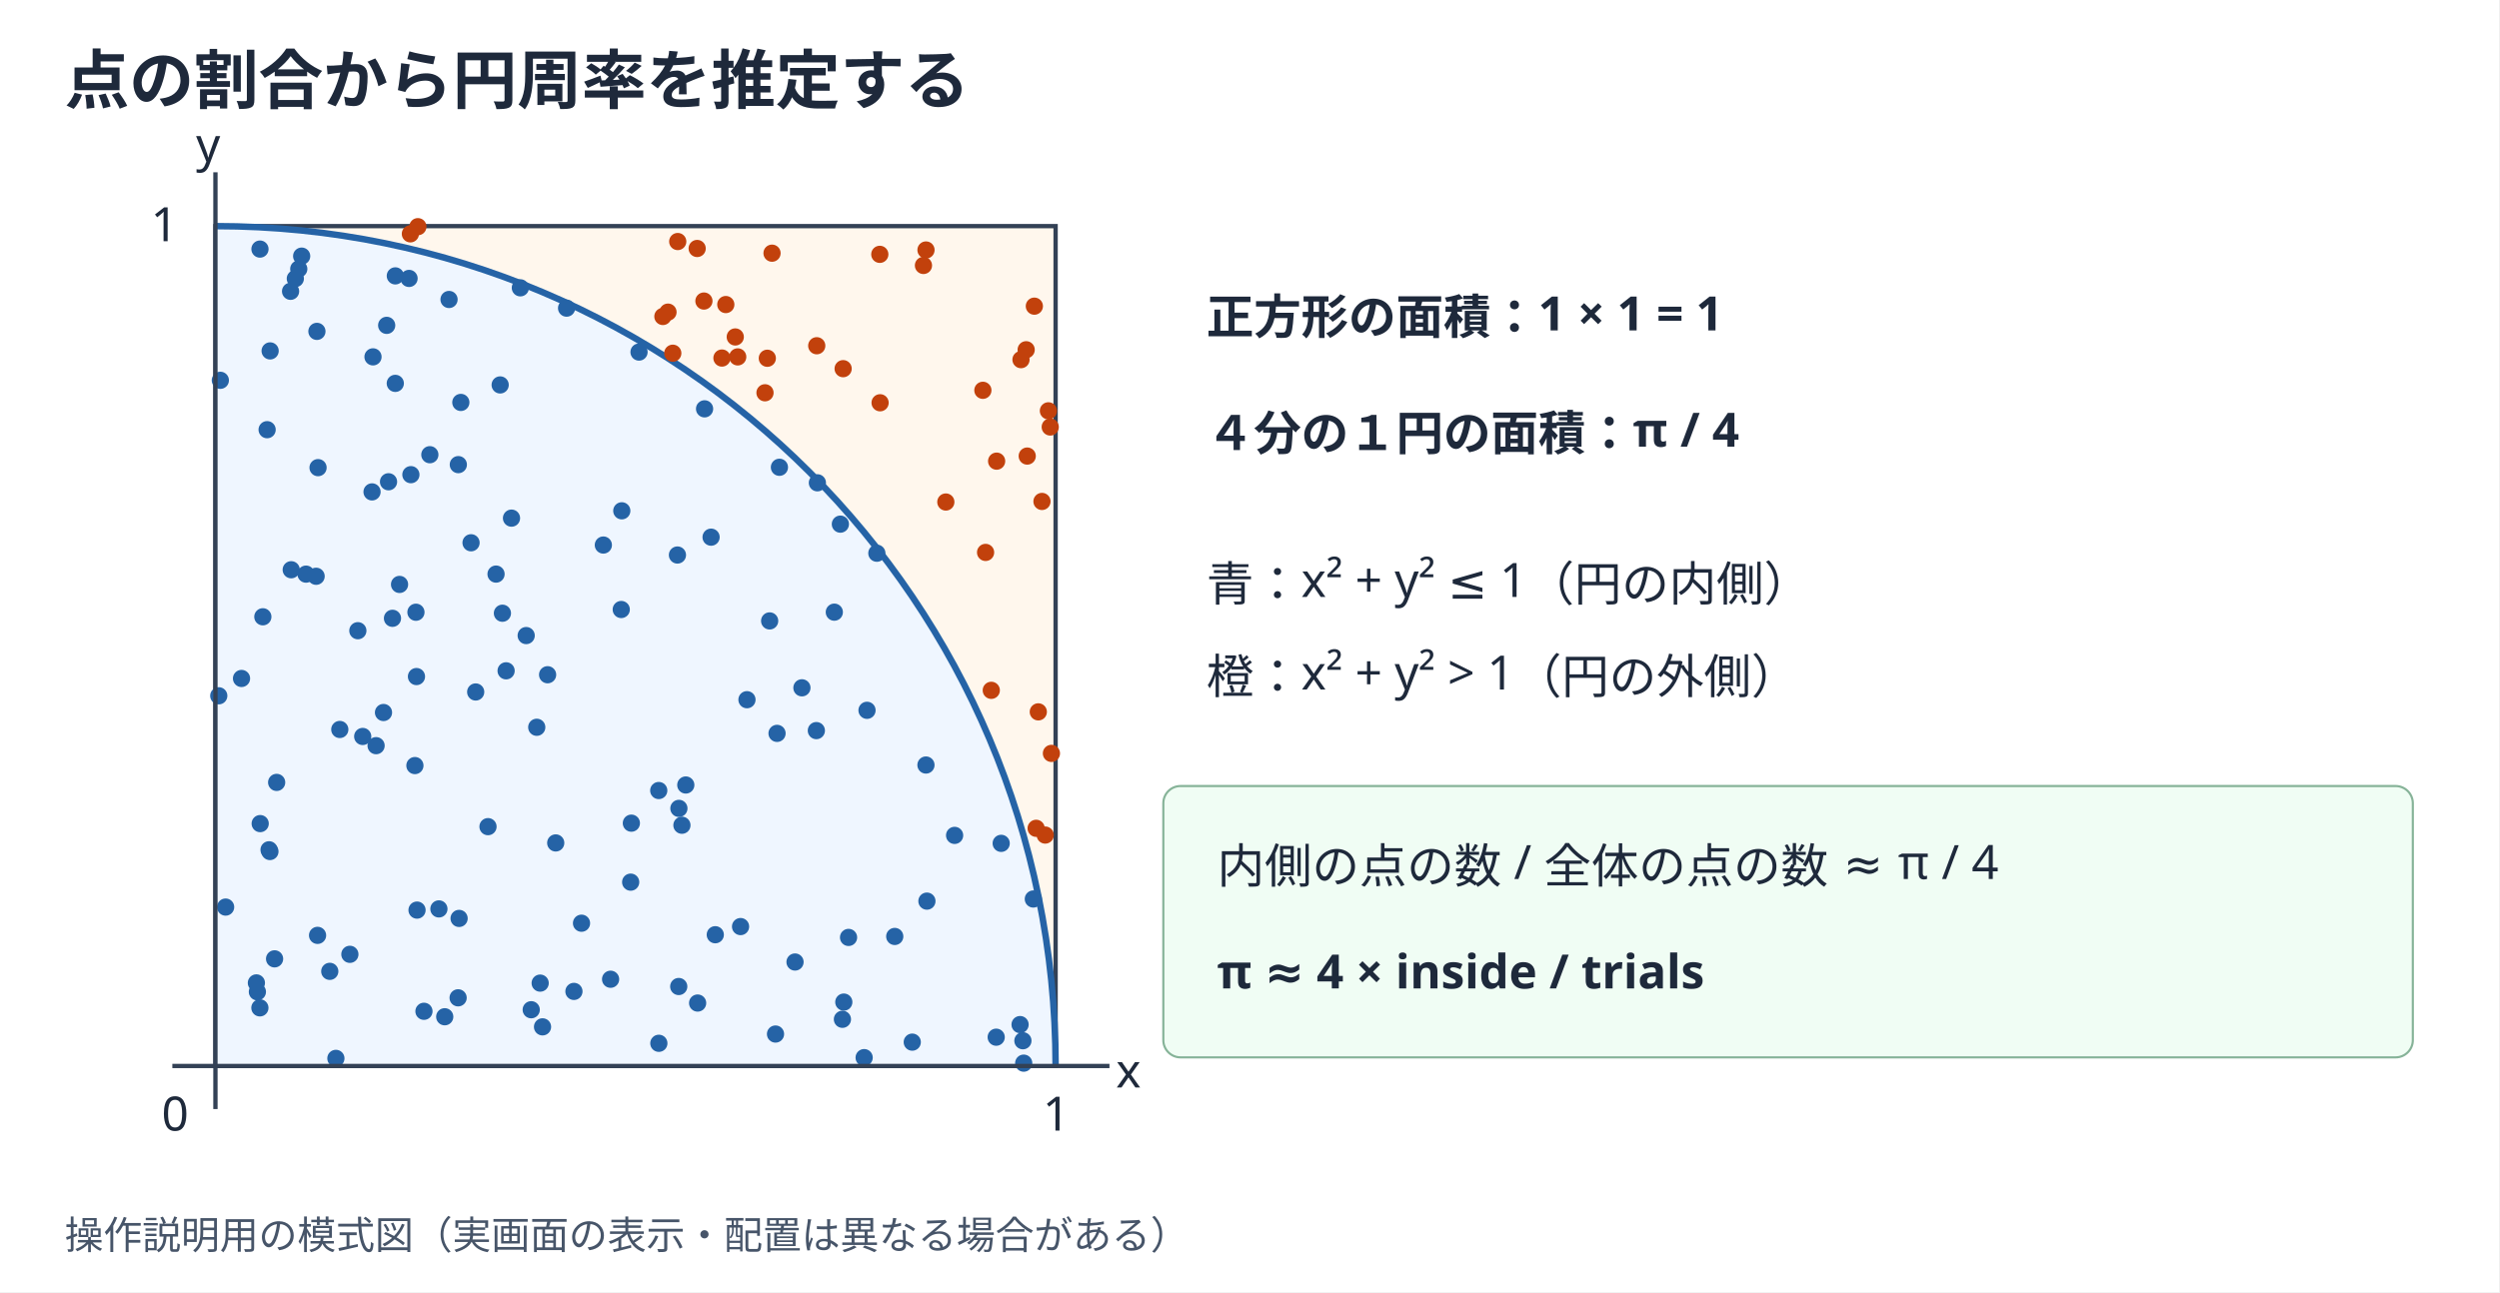
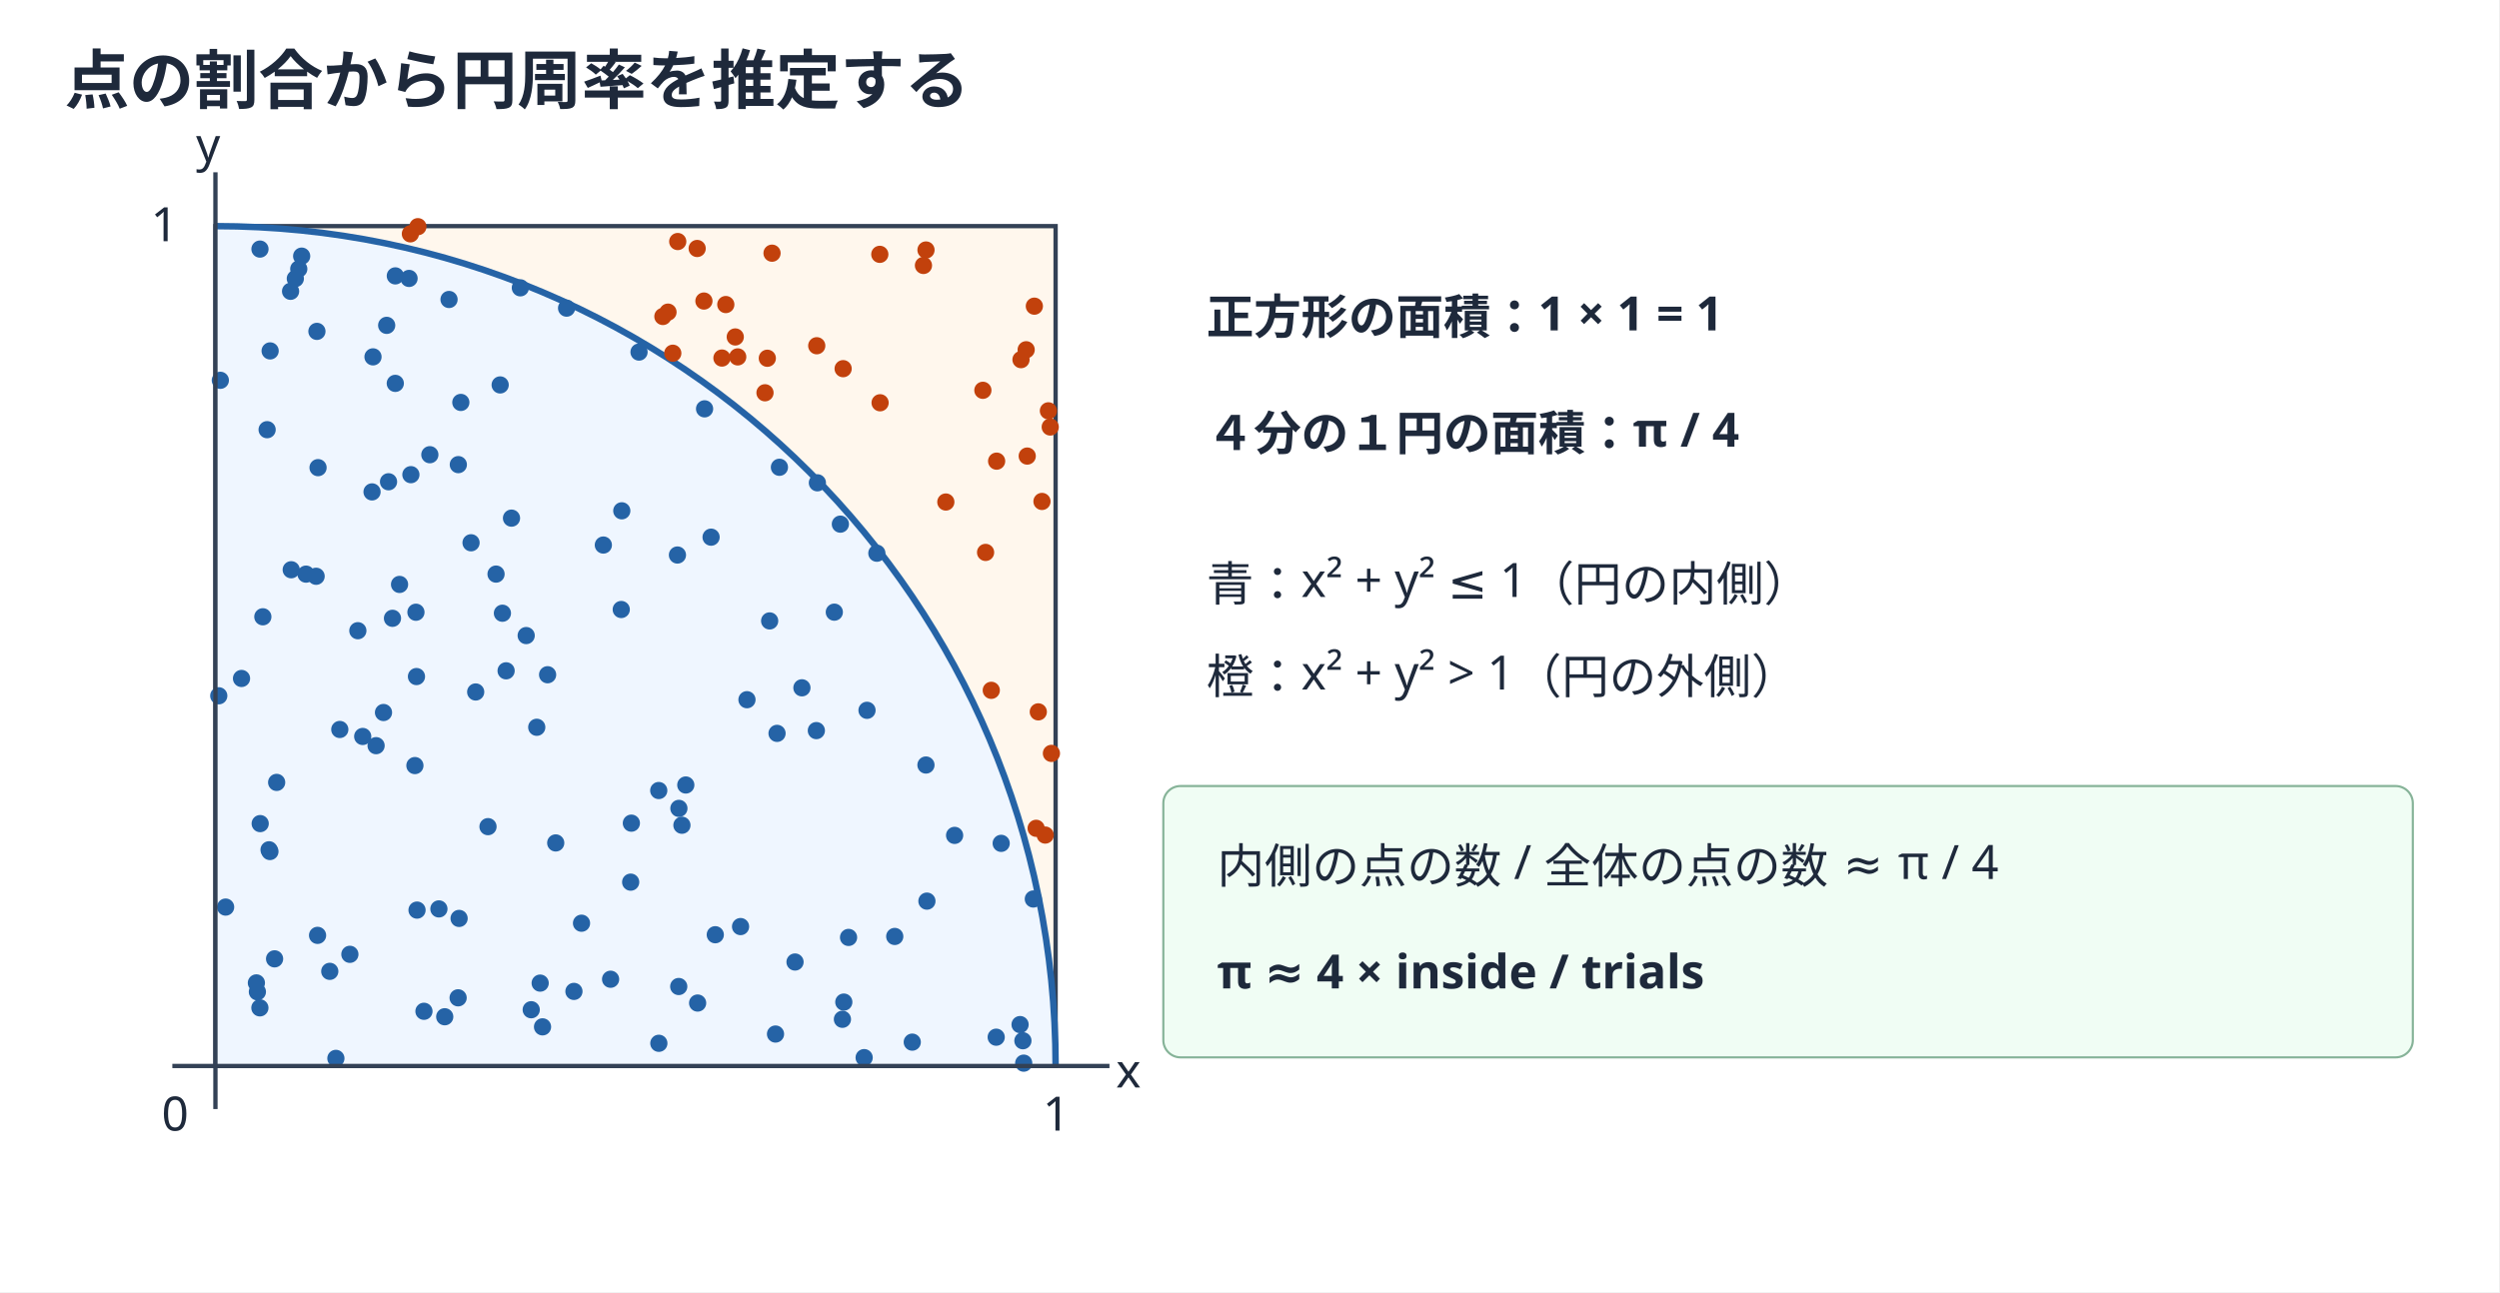
<svg xmlns="http://www.w3.org/2000/svg" width="1160" height="600" viewBox="0 0 1160 600" role="img" aria-labelledby="title desc">
  <defs>
    <marker id="arrow" viewBox="0 0 10 10" refX="9" refY="5" markerWidth="8" markerHeight="8" orient="auto">
      <path d="M 0 0 L 10 5 L 0 10 z" fill="#b45309" />
    </marker>
    <style>
      text { font-family: "Hiragino Sans", "Yu Gothic", "Noto Sans JP", sans-serif; font-size: 22px; fill: #1e293b; }
      .title { font-size: 30px; font-weight: 700; }
      .small { font-size: 18px; fill: #475569; }
      .code { font-family: Menlo, Consolas, monospace; font-size: 21px; }
      .number { font-size: 21px; font-weight: 700; fill: #fff; }
      .bold { font-weight: 700; }
    </style>
  </defs>
  <rect width="1160" height="600" fill="#fff" />
  <text x="30" y="48" class="title">点の割合から円周率を推定する</text>
  <rect x="100" y="105" width="390" height="390" fill="#fff7ed" stroke="#334155" stroke-width="2" />
  <path d="M 100 495 L 100 105 A 390 390 0 0 1 490 495 Z" fill="#eff6ff" />
  <path d="M 100 105 A 390 390 0 0 1 490 495" fill="none" stroke="#2563a6" stroke-width="3" />
  <circle cx="193.578" cy="422.614" r="4" fill="#2563a6" />
  <circle cx="359.98" cy="480.168" r="4" fill="#2563a6" />
  <circle cx="119.009" cy="456.423" r="4" fill="#2563a6" />
  <circle cx="355.098" cy="182.39" r="4" fill="#c2410c" />
  <circle cx="332.022" cy="434.05" r="4" fill="#2563a6" />
  <circle cx="230.253" cy="266.582" r="4" fill="#2563a6" />
  <circle cx="249.152" cy="337.716" r="4" fill="#2563a6" />
  <circle cx="213.106" cy="426.476" r="4" fill="#2563a6" />
  <circle cx="193.317" cy="314.165" r="4" fill="#2563a6" />
  <circle cx="244.246" cy="295.131" r="4" fill="#2563a6" />
  <circle cx="269.933" cy="428.702" r="4" fill="#2563a6" />
  <circle cx="140.029" cy="118.936" r="4" fill="#2563a6" />
  <circle cx="172.694" cy="228.417" r="4" fill="#2563a6" />
  <circle cx="480.964" cy="384.634" r="4" fill="#c2410c" />
  <circle cx="315.134" cy="375.381" r="4" fill="#2563a6" />
  <circle cx="185.463" cy="271.384" r="4" fill="#2563a6" />
  <circle cx="101.545" cy="323.098" r="4" fill="#2563a6" />
  <circle cx="476.331" cy="162.412" r="4" fill="#c2410c" />
  <circle cx="168.363" cy="341.983" r="4" fill="#2563a6" />
  <circle cx="474.817" cy="483.275" r="4" fill="#2563a6" />
  <circle cx="314.595" cy="112.158" r="4" fill="#c2410c" />
  <circle cx="174.575" cy="346.256" r="4" fill="#2563a6" />
  <circle cx="147.406" cy="434.346" r="4" fill="#2563a6" />
  <circle cx="125.391" cy="162.947" r="4" fill="#2563a6" />
  <circle cx="206.436" cy="472.139" r="4" fill="#2563a6" />
  <circle cx="123.993" cy="199.527" r="4" fill="#2563a6" />
  <circle cx="257.958" cy="391.424" r="4" fill="#2563a6" />
  <circle cx="476.823" cy="211.778" r="4" fill="#c2410c" />
  <circle cx="127.456" cy="445.249" r="4" fill="#2563a6" />
  <circle cx="137.083" cy="129.376" r="4" fill="#2563a6" />
  <circle cx="346.731" cy="324.912" r="4" fill="#2563a6" />
  <circle cx="155.915" cy="491.47" r="4" fill="#2563a6" />
  <circle cx="379.123" cy="160.548" r="4" fill="#c2410c" />
  <circle cx="315.059" cy="458.097" r="4" fill="#2563a6" />
  <circle cx="473.932" cy="167.002" r="4" fill="#c2410c" />
  <circle cx="305.827" cy="484.461" r="4" fill="#2563a6" />
  <circle cx="428.656" cy="123.266" r="4" fill="#c2410c" />
  <circle cx="146.737" cy="267.595" r="4" fill="#2563a6" />
  <circle cx="335.116" cy="166.26" r="4" fill="#c2410c" />
  <circle cx="479.657" cy="417.46" r="4" fill="#2563a6" />
  <circle cx="293.071" cy="382.243" r="4" fill="#2563a6" />
  <circle cx="361.797" cy="216.985" r="4" fill="#2563a6" />
  <circle cx="462.422" cy="481.631" r="4" fill="#2563a6" />
  <circle cx="408.39" cy="118.107" r="4" fill="#c2410c" />
  <circle cx="192.593" cy="355.5" r="4" fill="#2563a6" />
  <circle cx="128.418" cy="363.315" r="4" fill="#2563a6" />
  <circle cx="135.178" cy="264.569" r="4" fill="#2563a6" />
  <circle cx="233.216" cy="284.757" r="4" fill="#2563a6" />
  <circle cx="423.456" cy="483.925" r="4" fill="#2563a6" />
  <circle cx="125.294" cy="395.413" r="4" fill="#2563a6" />
  <circle cx="189.874" cy="129.29" r="4" fill="#2563a6" />
  <circle cx="372.238" cy="319.391" r="4" fill="#2563a6" />
  <circle cx="280.064" cy="253.093" r="4" fill="#2563a6" />
  <circle cx="178.015" cy="330.859" r="4" fill="#2563a6" />
  <circle cx="199.527" cy="211.149" r="4" fill="#2563a6" />
  <circle cx="241.539" cy="133.653" r="4" fill="#2563a6" />
  <circle cx="316.539" cy="383.204" r="4" fill="#2563a6" />
  <circle cx="429.832" cy="116.087" r="4" fill="#c2410c" />
  <circle cx="162.406" cy="443.147" r="4" fill="#2563a6" />
  <circle cx="120.635" cy="468.007" r="4" fill="#2563a6" />
  <circle cx="147.636" cy="217.154" r="4" fill="#2563a6" />
  <circle cx="196.795" cy="469.602" r="4" fill="#2563a6" />
  <circle cx="460.139" cy="320.559" r="4" fill="#c2410c" />
  <circle cx="312.297" cy="164.023" r="4" fill="#c2410c" />
  <circle cx="369.038" cy="446.722" r="4" fill="#2563a6" />
  <circle cx="357.26" cy="288.329" r="4" fill="#2563a6" />
  <circle cx="475.192" cy="493.685" r="4" fill="#2563a6" />
  <circle cx="326.754" cy="139.79" r="4" fill="#c2410c" />
  <circle cx="407.022" cy="256.889" r="4" fill="#2563a6" />
  <circle cx="305.782" cy="367.089" r="4" fill="#2563a6" />
  <circle cx="157.728" cy="338.736" r="4" fill="#2563a6" />
  <circle cx="430.263" cy="418.446" r="4" fill="#2563a6" />
  <circle cx="487.505" cy="198.28" r="4" fill="#c2410c" />
  <circle cx="391.371" cy="171.194" r="4" fill="#c2410c" />
  <circle cx="251.834" cy="476.828" r="4" fill="#2563a6" />
  <circle cx="488.059" cy="349.844" r="4" fill="#c2410c" />
  <circle cx="314.458" cy="257.726" r="4" fill="#2563a6" />
  <circle cx="480.131" cy="142.168" r="4" fill="#c2410c" />
  <circle cx="401.126" cy="491.119" r="4" fill="#2563a6" />
  <circle cx="391.682" cy="465.331" r="4" fill="#2563a6" />
  <circle cx="307.702" cy="146.962" r="4" fill="#c2410c" />
  <circle cx="102.274" cy="176.599" r="4" fill="#2563a6" />
  <circle cx="203.734" cy="422.061" r="4" fill="#2563a6" />
  <circle cx="120.673" cy="115.664" r="4" fill="#2563a6" />
  <circle cx="330.075" cy="249.437" r="4" fill="#2563a6" />
  <circle cx="183.503" cy="128.108" r="4" fill="#2563a6" />
  <circle cx="486.652" cy="190.775" r="4" fill="#c2410c" />
  <circle cx="218.651" cy="252.041" r="4" fill="#2563a6" />
  <circle cx="193.974" cy="105.26" r="4" fill="#c2410c" />
  <circle cx="120.775" cy="382.448" r="4" fill="#2563a6" />
  <circle cx="119.473" cy="460.561" r="4" fill="#2563a6" />
  <circle cx="343.758" cy="430.264" r="4" fill="#2563a6" />
  <circle cx="387.276" cy="284.264" r="4" fill="#2563a6" />
  <circle cx="342.44" cy="165.727" r="4" fill="#c2410c" />
  <circle cx="457.493" cy="256.521" r="4" fill="#c2410c" />
  <circle cx="183.489" cy="178.022" r="4" fill="#2563a6" />
  <circle cx="288.627" cy="237.2" r="4" fill="#2563a6" />
  <circle cx="212.747" cy="215.756" r="4" fill="#2563a6" />
  <circle cx="254.188" cy="313.319" r="4" fill="#2563a6" />
  <circle cx="393.887" cy="435.301" r="4" fill="#2563a6" />
  <circle cx="112.111" cy="315.048" r="4" fill="#2563a6" />
  <circle cx="250.738" cy="456.519" r="4" fill="#2563a6" />
  <circle cx="153.074" cy="451.052" r="4" fill="#2563a6" />
  <circle cx="443.117" cy="387.921" r="4" fill="#2563a6" />
  <circle cx="341.297" cy="156.465" r="4" fill="#c2410c" />
  <circle cx="473.505" cy="475.774" r="4" fill="#2563a6" />
  <circle cx="378.938" cy="339.264" r="4" fill="#2563a6" />
  <circle cx="379.419" cy="224.196" r="4" fill="#2563a6" />
  <circle cx="212.652" cy="463.347" r="4" fill="#2563a6" />
  <circle cx="323.827" cy="465.774" r="4" fill="#2563a6" />
  <circle cx="208.438" cy="139.065" r="4" fill="#2563a6" />
  <circle cx="283.429" cy="454.719" r="4" fill="#2563a6" />
  <circle cx="318.334" cy="364.522" r="4" fill="#2563a6" />
  <circle cx="182.183" cy="287.114" r="4" fill="#2563a6" />
  <circle cx="390.088" cy="243.392" r="4" fill="#2563a6" />
  <circle cx="134.879" cy="135.268" r="4" fill="#2563a6" />
  <circle cx="358.365" cy="117.567" r="4" fill="#c2410c" />
  <circle cx="173.14" cy="165.707" r="4" fill="#2563a6" />
  <circle cx="323.615" cy="115.384" r="4" fill="#c2410c" />
  <circle cx="483.67" cy="232.849" r="4" fill="#c2410c" />
  <circle cx="232.169" cy="178.746" r="4" fill="#2563a6" />
  <circle cx="166.11" cy="292.876" r="4" fill="#2563a6" />
  <circle cx="138.682" cy="124.887" r="4" fill="#2563a6" />
  <circle cx="415.325" cy="434.849" r="4" fill="#2563a6" />
  <circle cx="179.491" cy="151.083" r="4" fill="#2563a6" />
  <circle cx="190.492" cy="108.583" r="4" fill="#c2410c" />
  <circle cx="263.002" cy="143.084" r="4" fill="#2563a6" />
  <circle cx="220.808" cy="321.326" r="4" fill="#2563a6" />
  <circle cx="360.691" cy="340.546" r="4" fill="#2563a6" />
  <circle cx="485.181" cy="387.77" r="4" fill="#c2410c" />
  <circle cx="429.813" cy="355.247" r="4" fill="#2563a6" />
  <circle cx="190.729" cy="220.416" r="4" fill="#2563a6" />
  <circle cx="266.414" cy="460.368" r="4" fill="#2563a6" />
  <circle cx="402.455" cy="329.839" r="4" fill="#2563a6" />
  <circle cx="464.737" cy="391.618" r="4" fill="#2563a6" />
  <circle cx="213.913" cy="186.87" r="4" fill="#2563a6" />
  <circle cx="296.626" cy="163.487" r="4" fill="#2563a6" />
  <circle cx="456.236" cy="181.243" r="4" fill="#c2410c" />
  <circle cx="122.006" cy="286.41" r="4" fill="#2563a6" />
  <circle cx="180.351" cy="223.713" r="4" fill="#2563a6" />
  <circle cx="439.041" cy="233.114" r="4" fill="#c2410c" />
  <circle cx="104.729" cy="421.212" r="4" fill="#2563a6" />
  <circle cx="310.072" cy="144.94" r="4" fill="#c2410c" />
  <circle cx="408.526" cy="187.031" r="4" fill="#c2410c" />
  <circle cx="336.907" cy="141.42" r="4" fill="#c2410c" />
  <circle cx="237.433" cy="240.601" r="4" fill="#2563a6" />
  <circle cx="246.585" cy="468.879" r="4" fill="#2563a6" />
  <circle cx="147.11" cy="153.877" r="4" fill="#2563a6" />
  <circle cx="356.177" cy="166.359" r="4" fill="#c2410c" />
  <circle cx="226.524" cy="383.862" r="4" fill="#2563a6" />
  <circle cx="292.749" cy="409.633" r="4" fill="#2563a6" />
  <circle cx="391.04" cy="473.312" r="4" fill="#2563a6" />
  <circle cx="142.051" cy="266.603" r="4" fill="#2563a6" />
  <circle cx="462.622" cy="214.14" r="4" fill="#c2410c" />
  <circle cx="327.053" cy="189.846" r="4" fill="#2563a6" />
  <circle cx="481.966" cy="330.561" r="4" fill="#c2410c" />
  <circle cx="124.896" cy="394.612" r="4" fill="#2563a6" />
  <circle cx="234.926" cy="311.498" r="4" fill="#2563a6" />
  <circle cx="288.376" cy="283.03" r="4" fill="#2563a6" />
  <circle cx="193.074" cy="284.298" r="4" fill="#2563a6" />
  <path d="M 80 495 H 515 M 100 515 V 80" fill="none" stroke="#334155" stroke-width="2" />
  <text x="75" y="525" class="">0</text>
  <text x="484" y="525" class="">1</text>
  <text x="70" y="112" class="">1</text>
  <text x="518" y="505" class="">x</text>
  <text x="91" y="75" class="">y</text>
  <text x="560" y="155" class="bold">正方形の面積：1 × 1 = 1</text>
  <text x="560" y="209" class="bold">４分の１円の面積：π / 4</text>
  <text x="560" y="279" class="">青：x² + y² ≤ 1（円の内側）</text>
  <text x="560" y="322" class="">橙：x² + y² &gt; 1（円の外側）</text>
  <rect x="540" y="365" width="580" height="126" rx="8" fill="#f0fdf4" stroke="#86b398" />
  <text x="565" y="410" class="">内側の点の数 / 全体の点の数 ≈ π / 4</text>
  <text x="565" y="459" class="bold">π ≈ 4 × inside / trials</text>
-   <text x="30" y="580" class="small">操作説明用の模式図（実画面の表示・配置は異なる場合がある）</text>
</svg>
